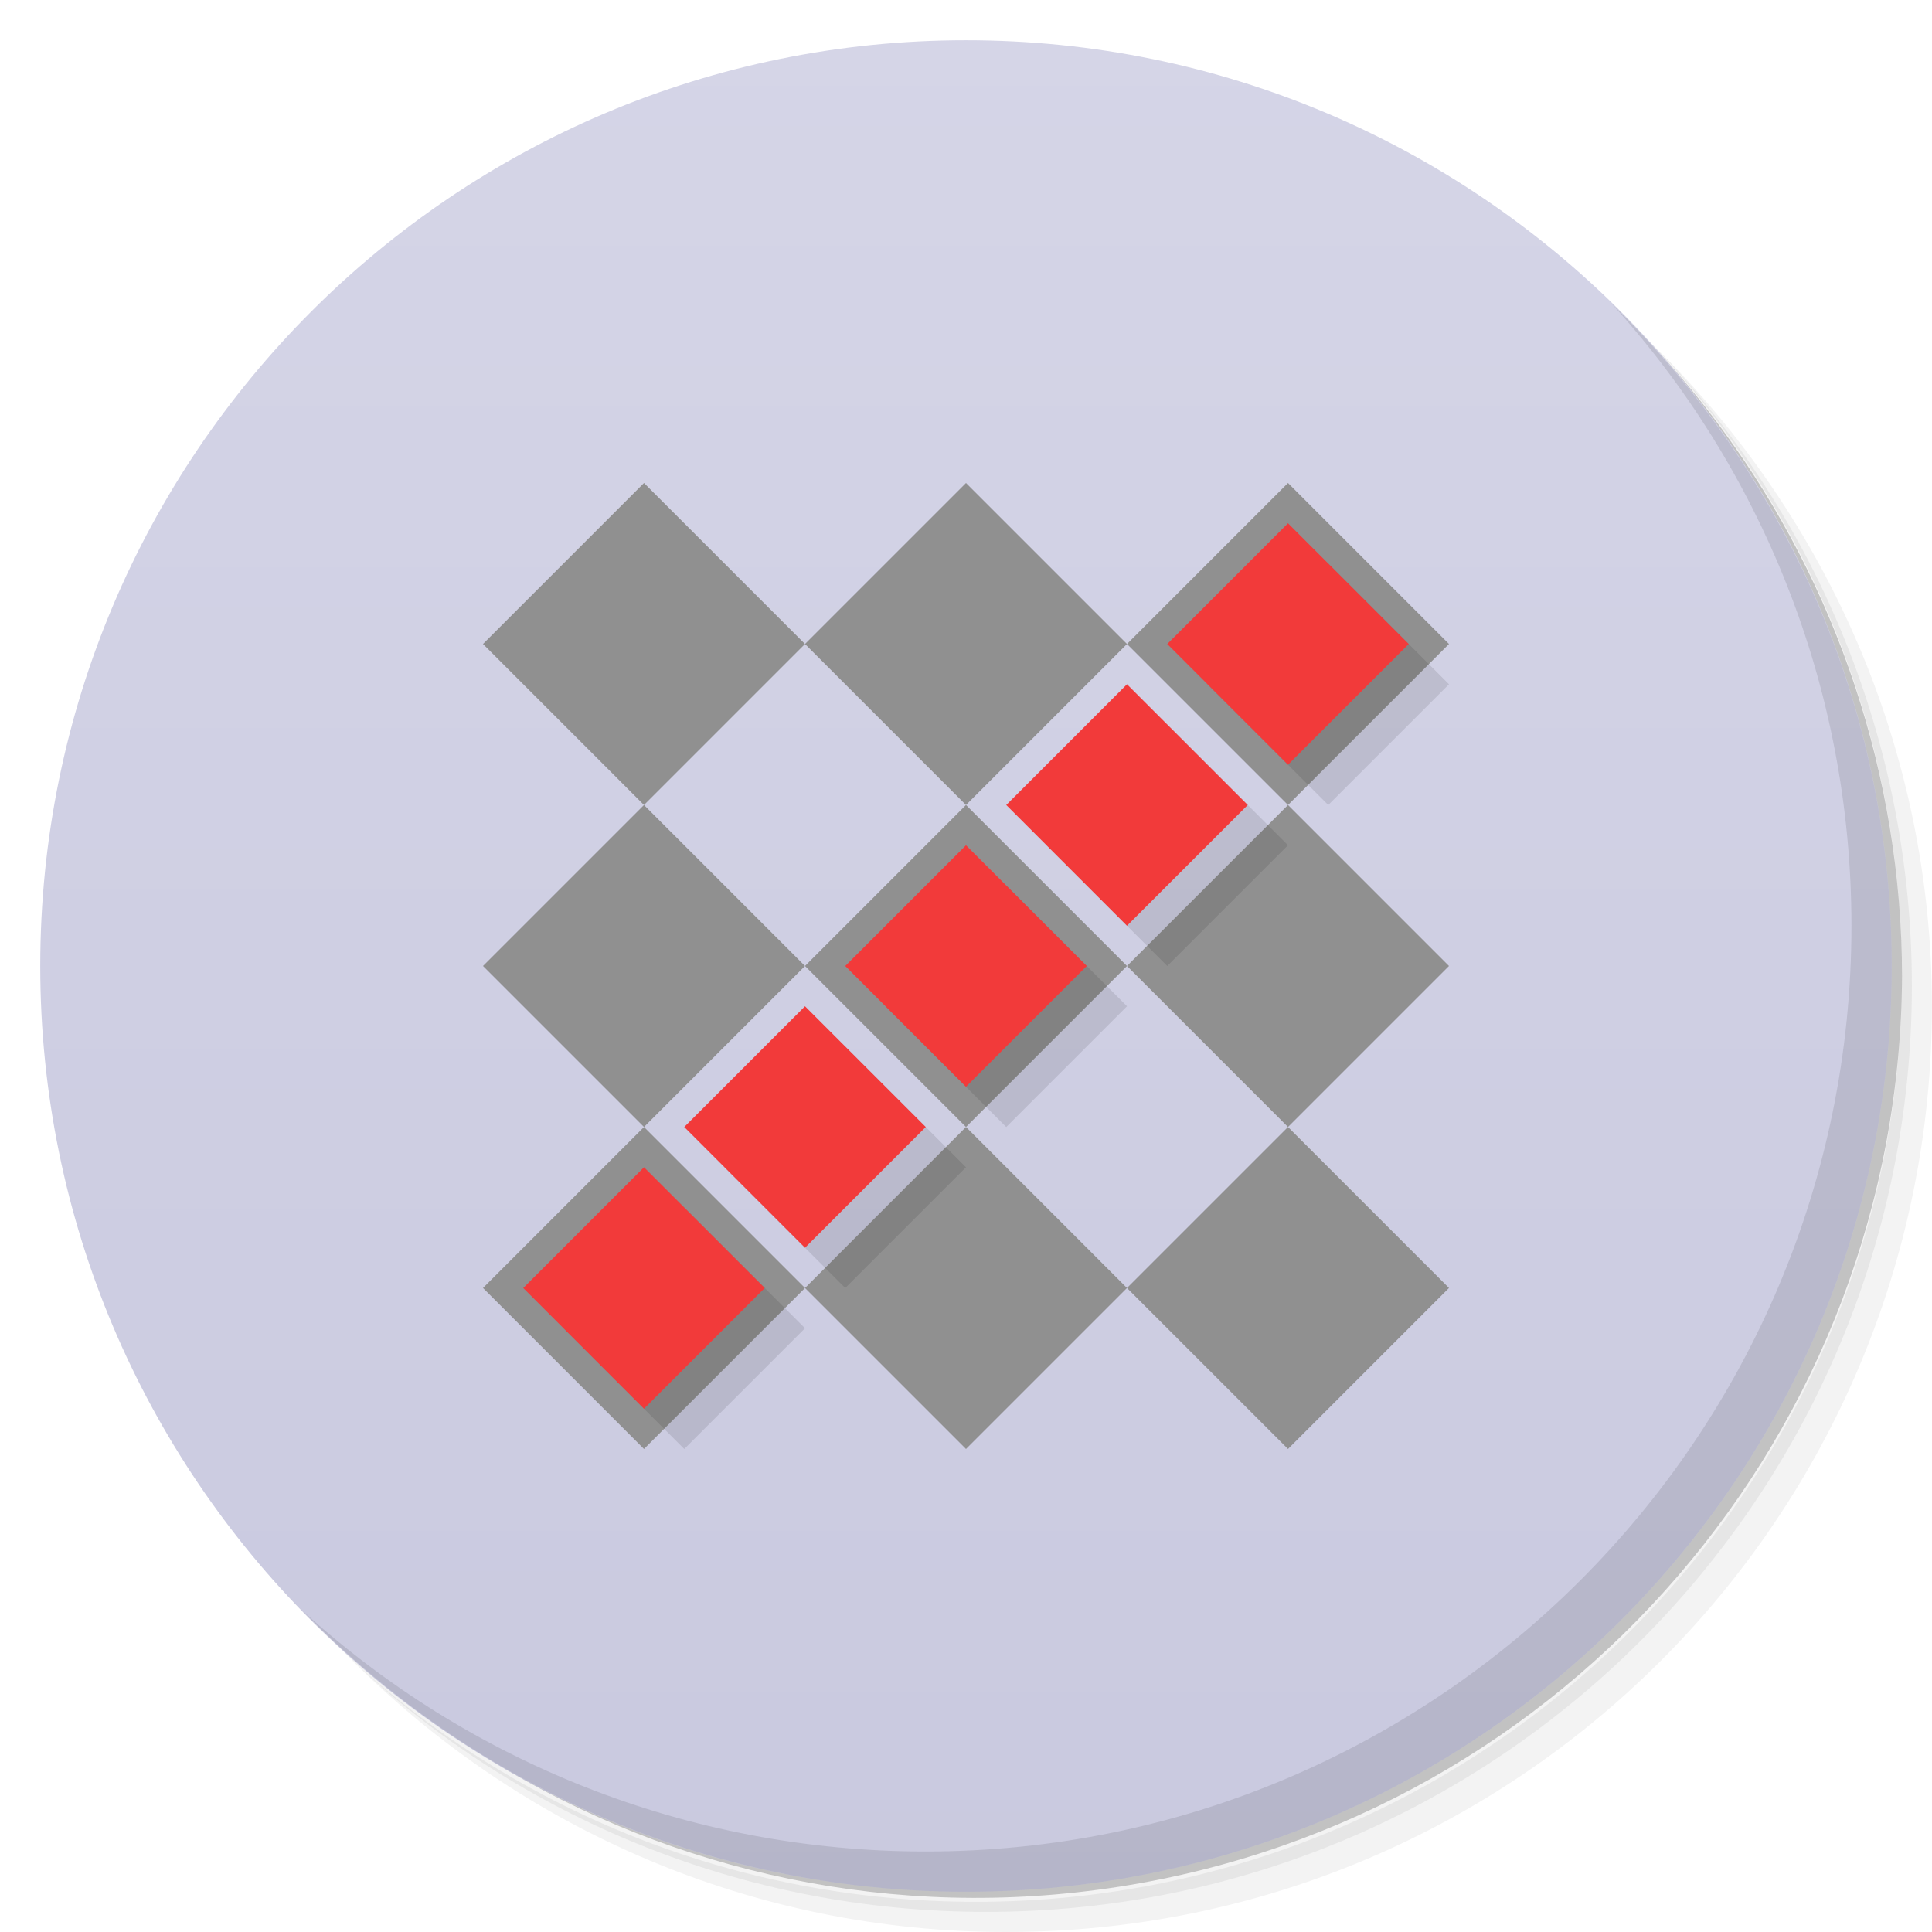
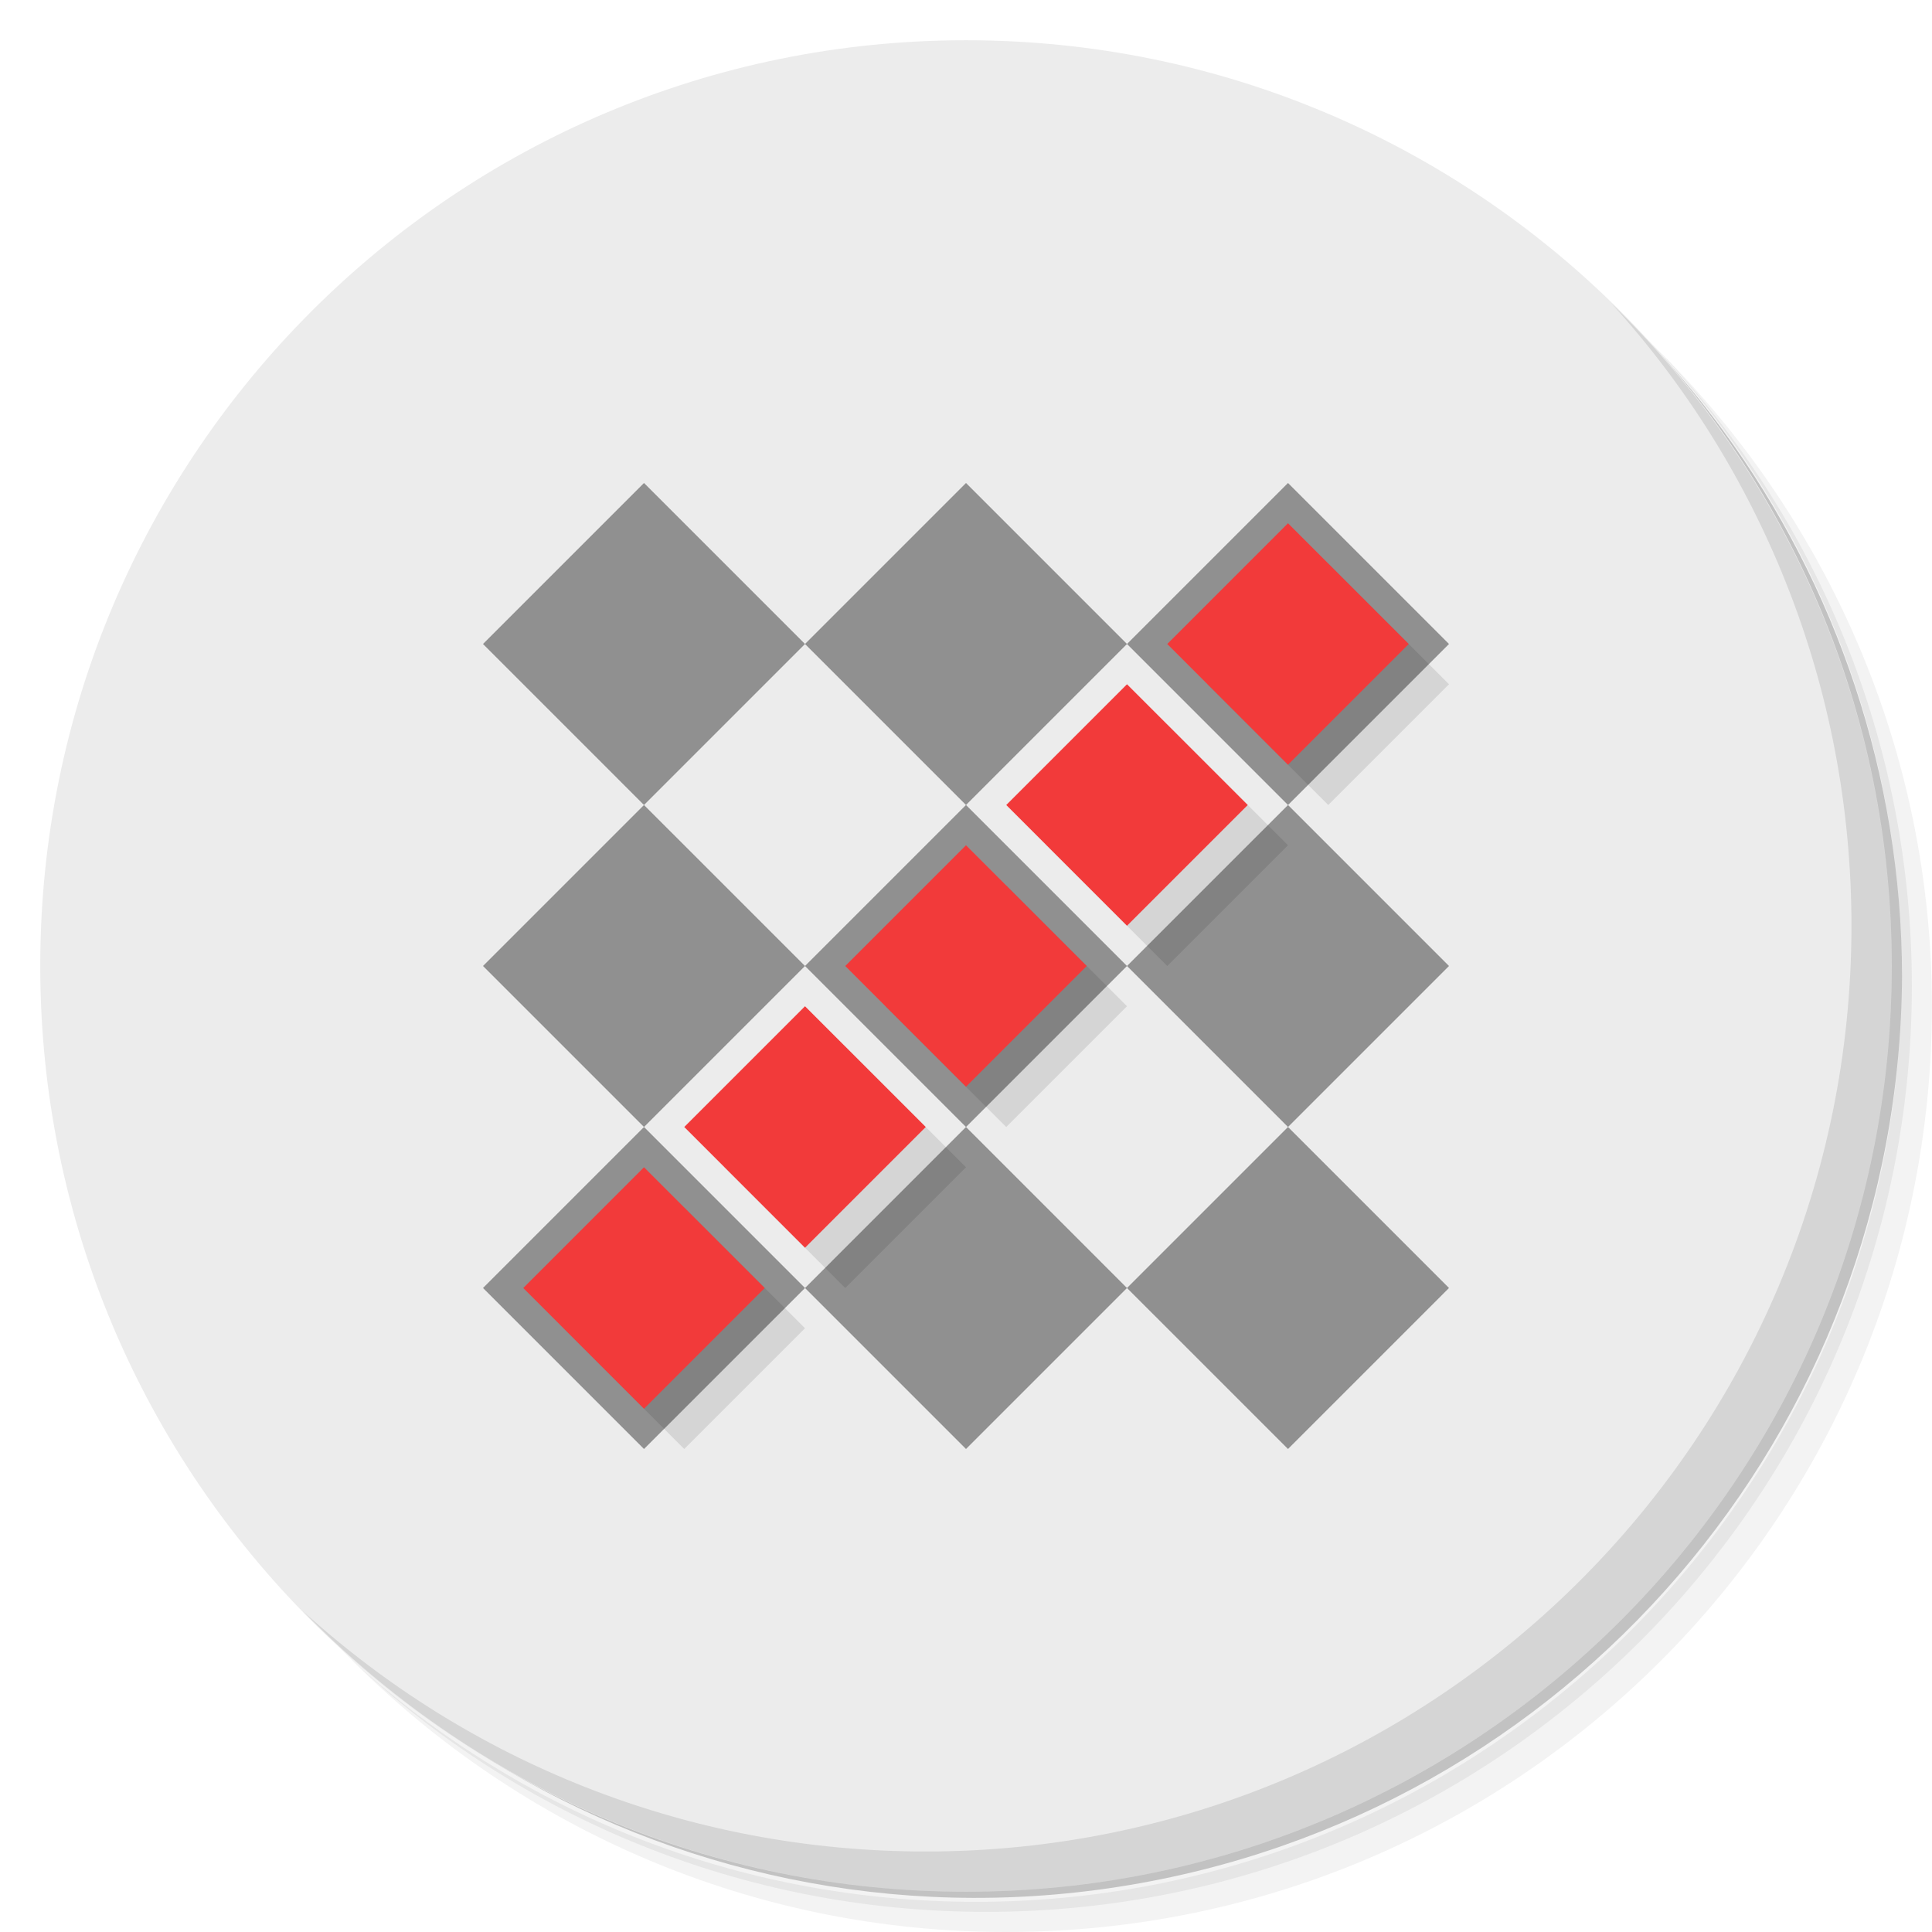
- <svg xmlns="http://www.w3.org/2000/svg" viewBox="0 0 48 48">
-   <defs>
+ <svg xmlns="http://www.w3.org/2000/svg" viewBox="0 0 48 48" version="1.1" id="svg35">
+   <defs id="defs7">
    <linearGradient id="linearGradient3958" y1="48" x2="0" y2="0.135" gradientUnits="userSpaceOnUse">
-       <stop style="stop-color:#c9c9df;stop-opacity:1" />
-       <stop offset="1" style="stop-color:#d5d5e7;stop-opacity:1" />
+       <stop style="stop-color:#c9c9df;stop-opacity:1" id="stop2" />
+       <stop offset="1" style="stop-color:#d5d5e7;stop-opacity:1" id="stop4" />
    </linearGradient>
  </defs>
-   <g>
-     <path d="m 36.31 5 c 5.859 4.062 9.688 10.831 9.688 18.5 c 0 12.426 -10.07 22.5 -22.5 22.5 c -7.669 0 -14.438 -3.828 -18.5 -9.688 c 1.037 1.822 2.306 3.499 3.781 4.969 c 4.085 3.712 9.514 5.969 15.469 5.969 c 12.703 0 23 -10.298 23 -23 c 0 -5.954 -2.256 -11.384 -5.969 -15.469 c -1.469 -1.475 -3.147 -2.744 -4.969 -3.781 z m 4.969 3.781 c 3.854 4.113 6.219 9.637 6.219 15.719 c 0 12.703 -10.297 23 -23 23 c -6.081 0 -11.606 -2.364 -15.719 -6.219 c 4.16 4.144 9.883 6.719 16.219 6.719 c 12.703 0 23 -10.298 23 -23 c 0 -6.335 -2.575 -12.06 -6.719 -16.219 z" style="opacity:0.05" />
-     <path d="m 41.28 8.781 c 3.712 4.085 5.969 9.514 5.969 15.469 c 0 12.703 -10.297 23 -23 23 c -5.954 0 -11.384 -2.256 -15.469 -5.969 c 4.113 3.854 9.637 6.219 15.719 6.219 c 12.703 0 23 -10.298 23 -23 c 0 -6.081 -2.364 -11.606 -6.219 -15.719 z" style="opacity:0.1" />
-     <path d="m 31.25 2.375 c 8.615 3.154 14.75 11.417 14.75 21.13 c 0 12.426 -10.07 22.5 -22.5 22.5 c -9.708 0 -17.971 -6.135 -21.12 -14.75 a 23 23 0 0 0 44.875 -7 a 23 23 0 0 0 -16 -21.875 z" style="opacity:0.2" />
+   <g id="g15">
+     <path d="m 36.31 5 c 5.859 4.062 9.688 10.831 9.688 18.5 c 0 12.426 -10.07 22.5 -22.5 22.5 c -7.669 0 -14.438 -3.828 -18.5 -9.688 c 1.037 1.822 2.306 3.499 3.781 4.969 c 4.085 3.712 9.514 5.969 15.469 5.969 c 12.703 0 23 -10.298 23 -23 c 0 -5.954 -2.256 -11.384 -5.969 -15.469 c -1.469 -1.475 -3.147 -2.744 -4.969 -3.781 z m 4.969 3.781 c 3.854 4.113 6.219 9.637 6.219 15.719 c 0 12.703 -10.297 23 -23 23 c -6.081 0 -11.606 -2.364 -15.719 -6.219 c 4.16 4.144 9.883 6.719 16.219 6.719 c 12.703 0 23 -10.298 23 -23 c 0 -6.335 -2.575 -12.06 -6.719 -16.219 z" style="opacity:0.05" id="path9" />
+     <path d="m 41.28 8.781 c 3.712 4.085 5.969 9.514 5.969 15.469 c 0 12.703 -10.297 23 -23 23 c -5.954 0 -11.384 -2.256 -15.469 -5.969 c 4.113 3.854 9.637 6.219 15.719 6.219 c 12.703 0 23 -10.298 23 -23 c 0 -6.081 -2.364 -11.606 -6.219 -15.719 z" style="opacity:0.1" id="path11" />
+     <path d="m 31.25 2.375 c 8.615 3.154 14.75 11.417 14.75 21.13 c 0 12.426 -10.07 22.5 -22.5 22.5 c -9.708 0 -17.971 -6.135 -21.12 -14.75 a 23 23 0 0 0 44.875 -7 a 23 23 0 0 0 -16 -21.875 z" style="opacity:0.2" id="path13" />
  </g>
-   <g>
-     <path d="m 24 1 c 12.703 0 23 10.297 23 23 c 0 12.703 -10.297 23 -23 23 -12.703 0 -23 -10.297 -23 -23 0 -12.703 10.297 -23 23 -23 z" style="fill:url(#linearGradient3958);fill-opacity:1" />
+   <g id="g19" style="fill:#ececec">
+     <path d="m 24 1 c 12.703 0 23 10.297 23 23 c 0 12.703 -10.297 23 -23 23 -12.703 0 -23 -10.297 -23 -23 0 -12.703 10.297 -23 23 -23 z" style="fill:#ececec;fill-opacity:1" id="path17" />
  </g>
-   <g>
-     <path d="m 40.03 7.531 c 3.712 4.084 5.969 9.514 5.969 15.469 0 12.703 -10.297 23 -23 23 c -5.954 0 -11.384 -2.256 -15.469 -5.969 4.178 4.291 10.01 6.969 16.469 6.969 c 12.703 0 23 -10.298 23 -23 0 -6.462 -2.677 -12.291 -6.969 -16.469 z" style="opacity:0.1" />
+   <g id="g23">
+     <path d="m 40.03 7.531 c 3.712 4.084 5.969 9.514 5.969 15.469 0 12.703 -10.297 23 -23 23 c -5.954 0 -11.384 -2.256 -15.469 -5.969 4.178 4.291 10.01 6.969 16.469 6.969 c 12.703 0 23 -10.298 23 -23 0 -6.462 -2.677 -12.291 -6.969 -16.469 z" style="opacity:0.1" id="path21" />
  </g>
-   <g>
-     <g>
-       <path d="m 16 12 -4 4 4 4 4 -4 -4 -4 z m 4 4 4 4 4 -4 -4 -4 -4 4 z m 8 0 4 4 4 -4 -4 -4 -4 4 z m 4 4 -4 4 4 4 4 -4 -4 -4 z m 0 8 -4 4 4 4 4 -4 -4 -4 z m -4 4 -4 -4 -4 4 4 4 4 -4 z m -8 0 -4 -4 -4 4 4 4 4 -4 z m -4 -4 4 -4 -4 -4 -4 4 4 4 z m 4 -4 4 4 4 -4 -4 -4 -4 4 z" style="fill:#909090;fill-opacity:1;stroke:none;fill-rule:evenodd" />
-       <path d="m 33 14 l -3 3 l 3 3 l 3 -3 l -3 -3 z m -4 4 l -3 3 l 3 3 l 3 -3 l -3 -3 z m -4 4 l -3 3 l 3 3 l 3 -3 l -3 -3 z m -4 4 l -3 3 l 3 3 l 3 -3 l -3 -3 z m -4 4 l -3 3 l 3 3 l 3 -3 l -3 -3 z" style="fill:#000;fill-opacity:0.098;stroke:none;fill-rule:evenodd" />
-       <path d="m 32 13 l -3 3 l 3 3 l 3 -3 l -3 -3 z m -4 4 l -3 3 l 3 3 l 3 -3 l -3 -3 z m -4 4 l -3 3 l 3 3 l 3 -3 l -3 -3 z m -4 4 l -3 3 l 3 3 l 3 -3 l -3 -3 z m -4 4 l -3 3 l 3 3 l 3 -3 l -3 -3 z" style="fill:#f23a3a;fill-opacity:1;stroke:none;fill-rule:evenodd" />
+   <g id="g33">
+     <g id="g31">
+       <path d="m 16 12 -4 4 4 4 4 -4 -4 -4 z m 4 4 4 4 4 -4 -4 -4 -4 4 z m 8 0 4 4 4 -4 -4 -4 -4 4 z m 4 4 -4 4 4 4 4 -4 -4 -4 z m 0 8 -4 4 4 4 4 -4 -4 -4 z m -4 4 -4 -4 -4 4 4 4 4 -4 z m -8 0 -4 -4 -4 4 4 4 4 -4 z m -4 -4 4 -4 -4 -4 -4 4 4 4 z m 4 -4 4 4 4 -4 -4 -4 -4 4 z" style="fill:#909090;fill-opacity:1;stroke:none;fill-rule:evenodd" id="path25" />
+       <path d="m 33 14 l -3 3 l 3 3 l 3 -3 l -3 -3 z m -4 4 l -3 3 l 3 3 l 3 -3 l -3 -3 z m -4 4 l -3 3 l 3 3 l 3 -3 l -3 -3 z m -4 4 l -3 3 l 3 3 l 3 -3 l -3 -3 z m -4 4 l -3 3 l 3 3 l 3 -3 l -3 -3 z" style="fill:#000;fill-opacity:0.098;stroke:none;fill-rule:evenodd" id="path27" />
+       <path d="m 32 13 l -3 3 l 3 3 l 3 -3 l -3 -3 z m -4 4 l -3 3 l 3 3 l 3 -3 l -3 -3 z m -4 4 l -3 3 l 3 3 l 3 -3 l -3 -3 z m -4 4 l -3 3 l 3 3 l 3 -3 l -3 -3 z m -4 4 l -3 3 l 3 3 l 3 -3 l -3 -3 z" style="fill:#f23a3a;fill-opacity:1;stroke:none;fill-rule:evenodd" id="path29" />
    </g>
  </g>
</svg>
